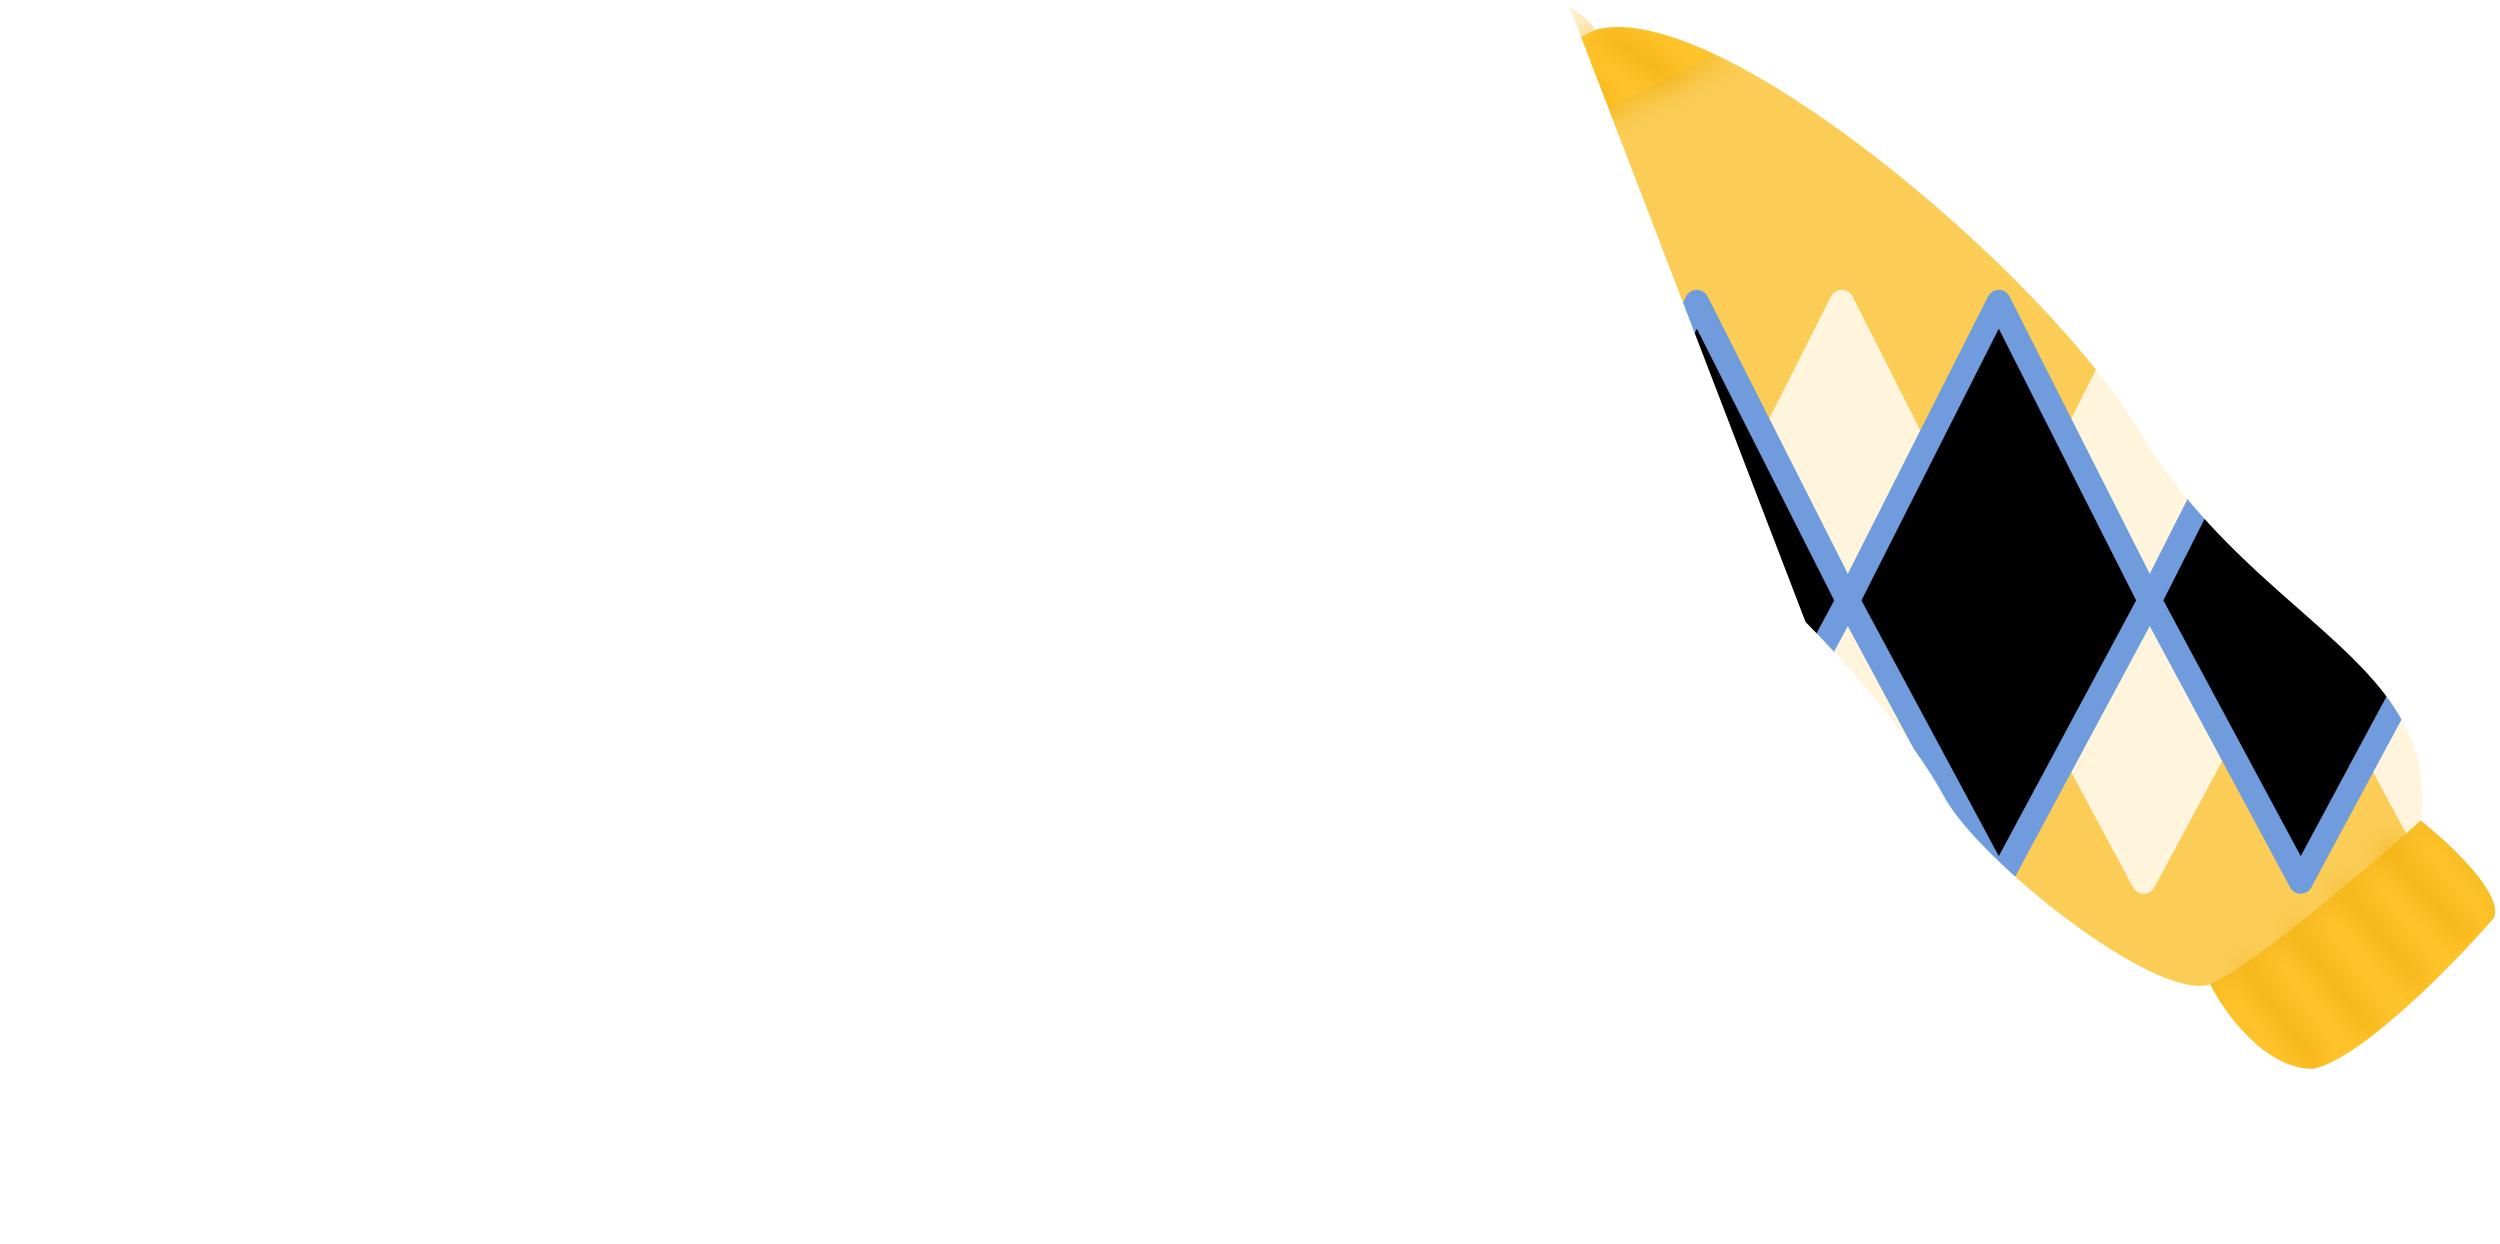
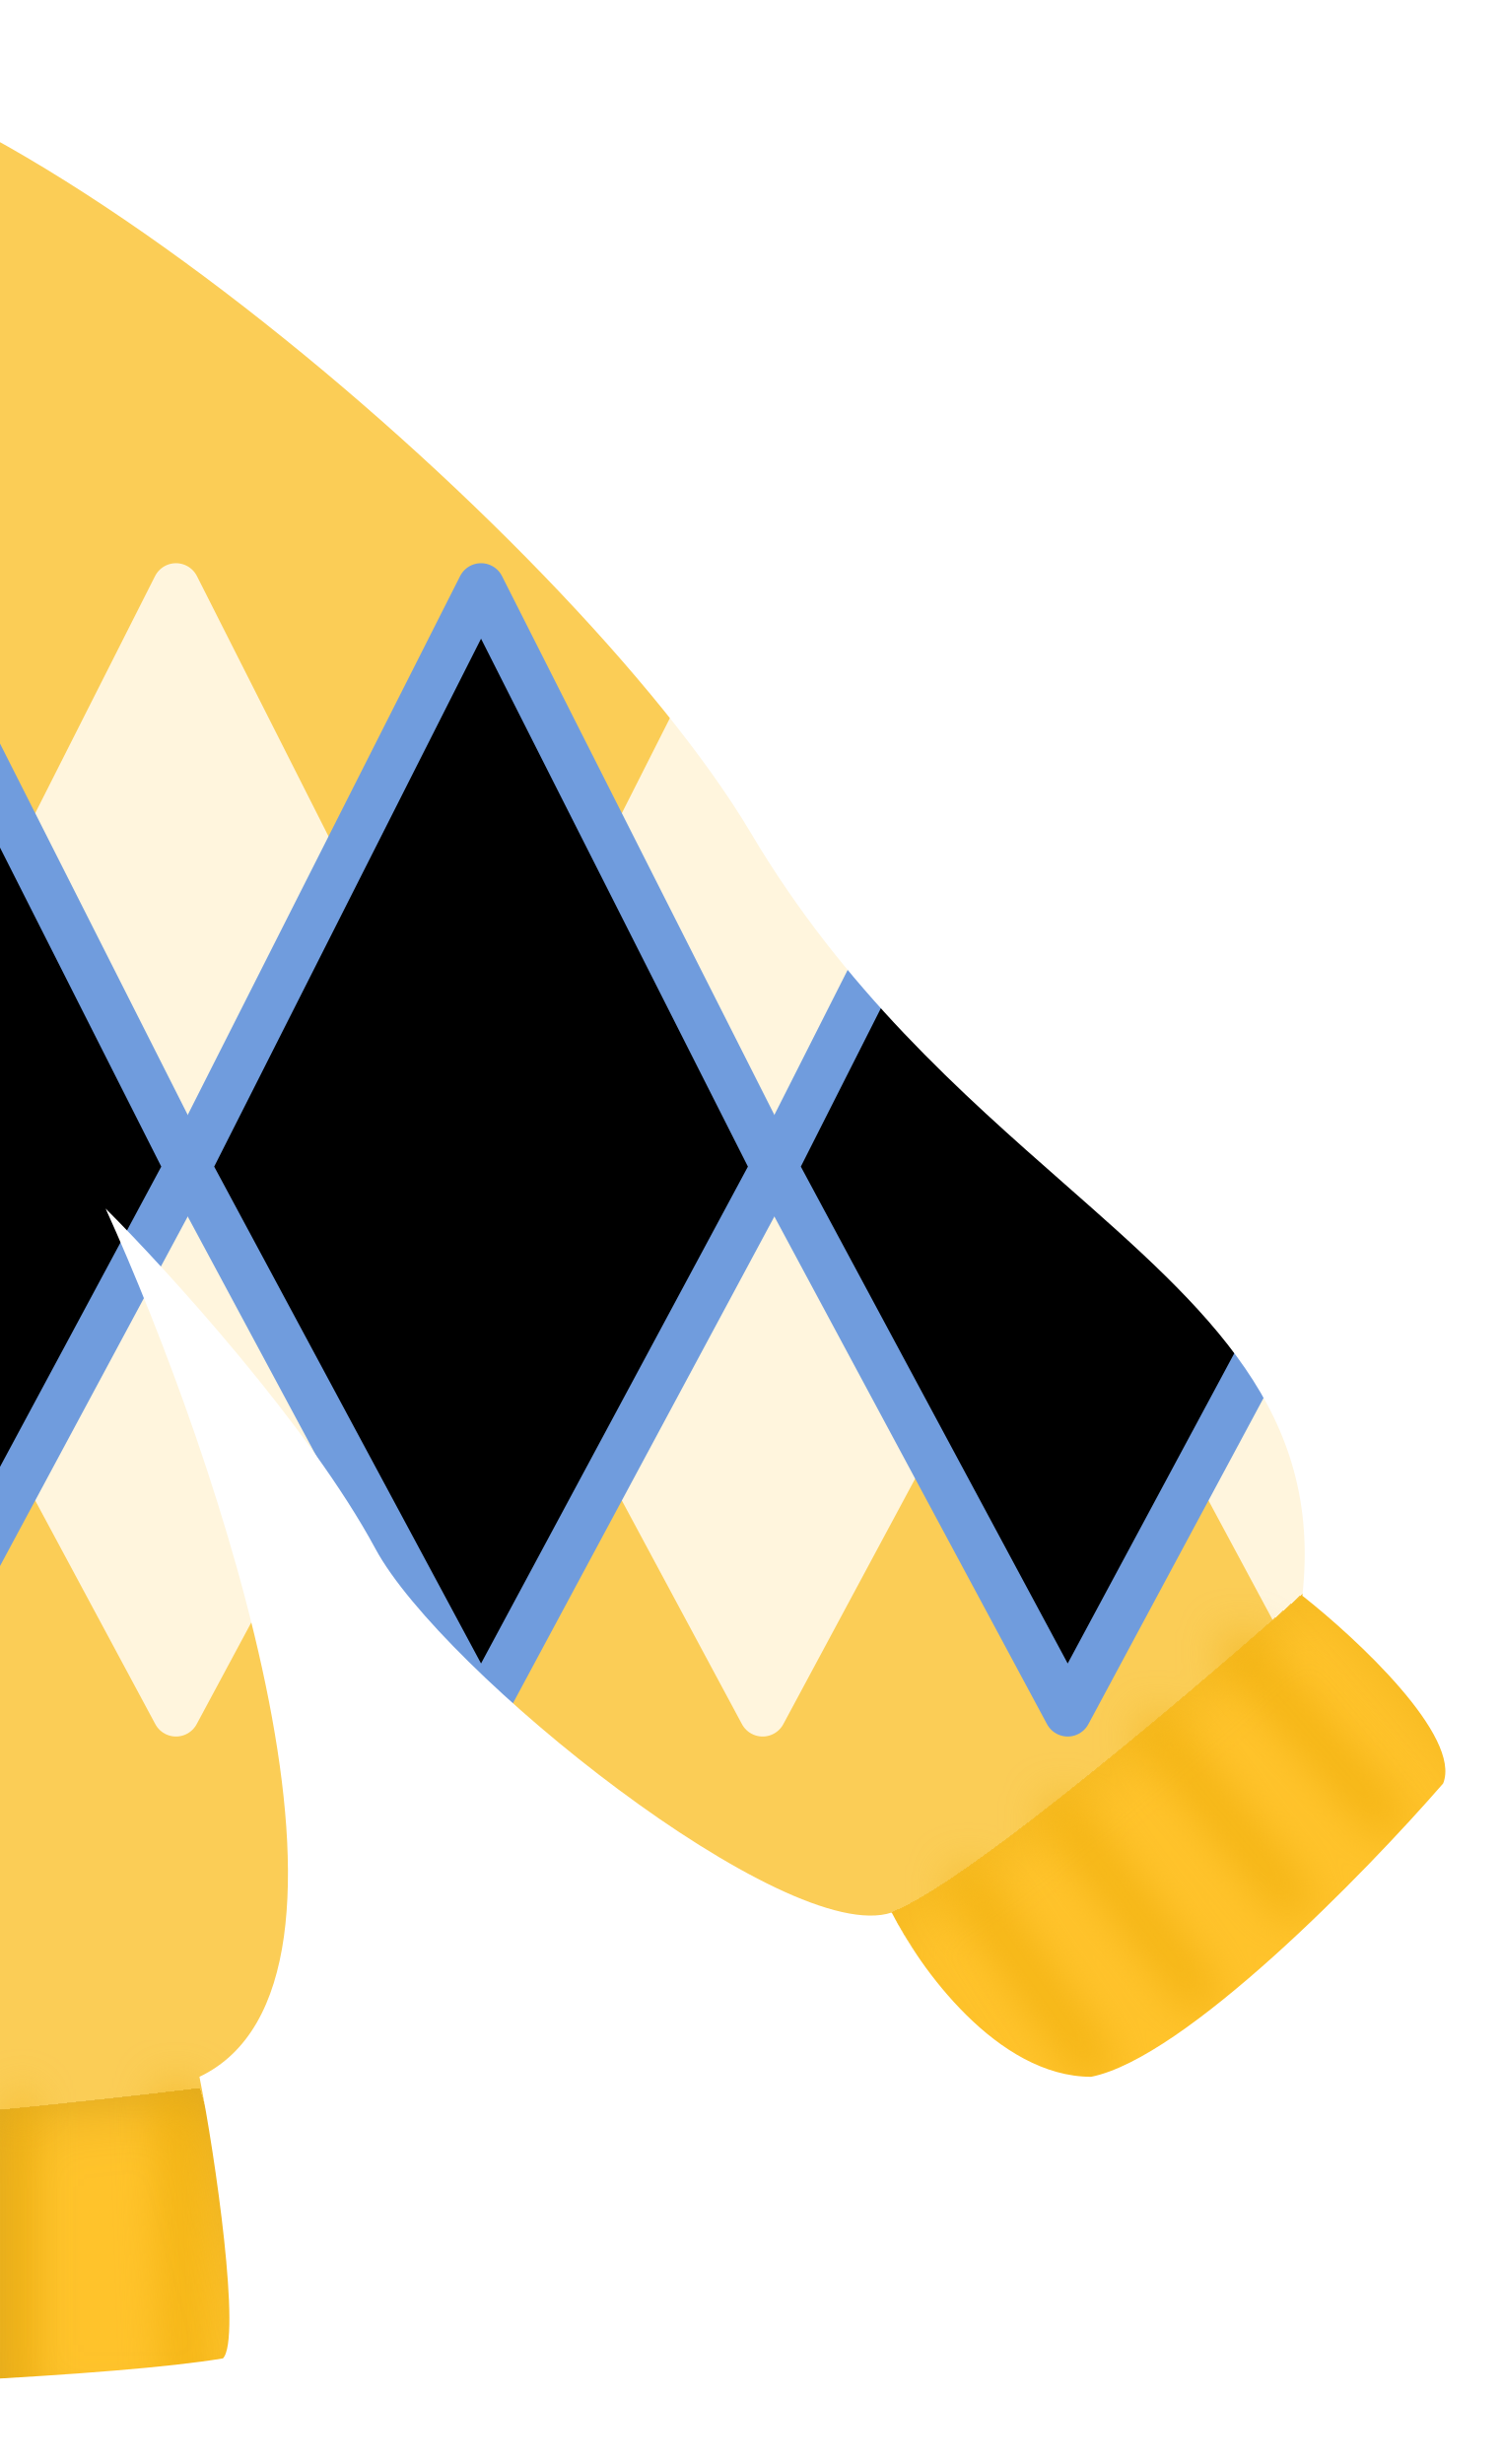
- <svg xmlns="http://www.w3.org/2000/svg" viewBox="1193.0 335.0 207.0 103.0" width="100%" height="100%">
+ <svg xmlns="http://www.w3.org/2000/svg" viewBox="1338.0 335.0 64 105" width="100%" height="100%">
  <defs>
    <filter id="filter620_d_495_57" x="1256.5" y="334.5" width="82" height="20.5" filterUnits="userSpaceOnUse" color-interpolation-filters="sRGB">
      <feFlood flood-opacity="0" result="BackgroundImageFix" />
      <feColorMatrix in="SourceAlpha" type="matrix" values="0 0 0 0 0 0 0 0 0 0 0 0 0 0 0 0 0 0 127 0" result="hardAlpha" />
      <feOffset dy="1" />
      <feGaussianBlur stdDeviation="1" />
      <feColorMatrix type="matrix" values="0 0 0 0 0.958 0 0 0 0 0.723 0 0 0 0 0.124 0 0 0 0.8 0" />
      <feBlend mode="normal" in2="BackgroundImageFix" result="effect1_dropShadow_495_57" />
      <feBlend mode="normal" in="SourceGraphic" in2="effect1_dropShadow_495_57" result="shape" />
    </filter>
    <filter id="filter621_i_495_57" x="1243" y="424" width="107.5" height="14.5" filterUnits="userSpaceOnUse" color-interpolation-filters="sRGB">
      <feFlood flood-opacity="0" result="BackgroundImageFix" />
      <feBlend mode="normal" in="SourceGraphic" in2="BackgroundImageFix" result="shape" />
      <feColorMatrix in="SourceAlpha" type="matrix" values="0 0 0 0 0 0 0 0 0 0 0 0 0 0 0 0 0 0 127 0" result="hardAlpha" />
      <feOffset />
      <feGaussianBlur stdDeviation="1.5" />
      <feComposite in2="hardAlpha" operator="arithmetic" k2="-1" k3="1" />
      <feColorMatrix type="matrix" values="0 0 0 0 0.838 0 0 0 0 0.632 0 0 0 0 0.105 0 0 0 0.8 0" />
      <feBlend mode="normal" in2="shape" result="effect1_innerShadow_495_57" />
    </filter>
    <filter id="filter622_i_495_57" x="1190.5" y="402.5" width="26.5" height="26.5" filterUnits="userSpaceOnUse" color-interpolation-filters="sRGB">
      <feFlood flood-opacity="0" result="BackgroundImageFix" />
      <feBlend mode="normal" in="SourceGraphic" in2="BackgroundImageFix" result="shape" />
      <feColorMatrix in="SourceAlpha" type="matrix" values="0 0 0 0 0 0 0 0 0 0 0 0 0 0 0 0 0 0 127 0" result="hardAlpha" />
      <feOffset dy="1" />
      <feGaussianBlur stdDeviation="1" />
      <feComposite in2="hardAlpha" operator="arithmetic" k2="-1" k3="1" />
      <feColorMatrix type="matrix" values="0 0 0 0 0.958 0 0 0 0 0.723 0 0 0 0 0.124 0 0 0 0.8 0" />
      <feBlend mode="normal" in2="shape" result="effect1_innerShadow_495_57" />
    </filter>
    <filter id="filter623_i_495_57" x="1376" y="402.5" width="26.5" height="26.5" filterUnits="userSpaceOnUse" color-interpolation-filters="sRGB">
      <feFlood flood-opacity="0" result="BackgroundImageFix" />
      <feBlend mode="normal" in="SourceGraphic" in2="BackgroundImageFix" result="shape" />
      <feColorMatrix in="SourceAlpha" type="matrix" values="0 0 0 0 0 0 0 0 0 0 0 0 0 0 0 0 0 0 127 0" result="hardAlpha" />
      <feOffset dy="1" />
      <feGaussianBlur stdDeviation="1" />
      <feComposite in2="hardAlpha" operator="arithmetic" k2="-1" k3="1" />
      <feColorMatrix type="matrix" values="0 0 0 0 0.958 0 0 0 0 0.723 0 0 0 0 0.124 0 0 0 0.8 0" />
      <feBlend mode="normal" in2="shape" result="effect1_innerShadow_495_57" />
    </filter>
    <filter id="filter624_f_495_57" x="1259.74" y="335.071" width="74.034" height="19.041" filterUnits="userSpaceOnUse" color-interpolation-filters="sRGB">
      <feFlood flood-opacity="0" result="BackgroundImageFix" />
      <feBlend mode="normal" in="SourceGraphic" in2="BackgroundImageFix" result="shape" />
      <feGaussianBlur stdDeviation="1" result="effect1_foregroundBlur_495_57" />
    </filter>
    <filter id="filter625_f_495_57" x="1246.5" y="421.982" width="102" height="19.018" filterUnits="userSpaceOnUse" color-interpolation-filters="sRGB">
      <feFlood flood-opacity="0" result="BackgroundImageFix" />
      <feBlend mode="normal" in="SourceGraphic" in2="BackgroundImageFix" result="shape" />
      <feGaussianBlur stdDeviation="1" result="effect1_foregroundBlur_495_57" />
    </filter>
    <filter id="filter626_f_495_57" x="1192.12" y="402.171" width="23.284" height="23.118" filterUnits="userSpaceOnUse" color-interpolation-filters="sRGB">
      <feFlood flood-opacity="0" result="BackgroundImageFix" />
      <feBlend mode="normal" in="SourceGraphic" in2="BackgroundImageFix" result="shape" />
      <feGaussianBlur stdDeviation="1" result="effect1_foregroundBlur_495_57" />
    </filter>
    <filter id="filter627_f_495_57" x="1376.59" y="402.671" width="23.284" height="23.118" filterUnits="userSpaceOnUse" color-interpolation-filters="sRGB">
      <feFlood flood-opacity="0" result="BackgroundImageFix" />
      <feBlend mode="normal" in="SourceGraphic" in2="BackgroundImageFix" result="shape" />
      <feGaussianBlur stdDeviation="1" result="effect1_foregroundBlur_495_57" />
    </filter>
    <filter id="filter628_i_495_57" x="1267" y="333.5" width="59" height="12" filterUnits="userSpaceOnUse" color-interpolation-filters="sRGB">
      <feFlood flood-opacity="0" result="BackgroundImageFix" />
      <feBlend mode="normal" in="SourceGraphic" in2="BackgroundImageFix" result="shape" />
      <feColorMatrix in="SourceAlpha" type="matrix" values="0 0 0 0 0 0 0 0 0 0 0 0 0 0 0 0 0 0 127 0" result="hardAlpha" />
      <feOffset dy="-1" />
      <feGaussianBlur stdDeviation="1" />
      <feComposite in2="hardAlpha" operator="arithmetic" k2="-1" k3="1" />
      <feColorMatrix type="matrix" values="0 0 0 0 0.942 0 0 0 0 0.733 0 0 0 0 0.192 0 0 0 0.4 0" />
      <feBlend mode="normal" in2="shape" result="effect1_innerShadow_495_57" />
    </filter>
+     <clipPath id="clip_top_long_sleeve_03_sr">
+       <rect x="1338.0" y="335.0" width="64" height="105" />
+     </clipPath>
  </defs>
-   <mask id="mask85_495_57" style="mask-type:alpha" maskUnits="userSpaceOnUse" x="1193" y="335" width="207" height="103">
-     <path fill-rule="evenodd" clip-rule="evenodd" d="M1342.5 386.5C1345.17 389.167 1351.2 395.8 1354 401C1356.8 406.2 1371.5 418 1376 416.5C1377.17 418.833 1380.5 423.5 1384.5 423.5C1388.5 422.7 1396.17 414.833 1399.5 411C1400.3 409 1395.83 404.833 1393.5 403C1394.37 395.142 1389.49 390.841 1383.38 385.464C1378.99 381.603 1373.97 377.187 1370 370.5C1362.4 357.7 1335 334.5 1325 337.5C1325 336.961 1323.87 336.165 1322.97 335.601L1342.5 386.5Z" fill="black" />
-   </mask>
-   <g mask="url(#mask85_495_57)">
-     <path d="M1402 326H1189V489H1402V326Z" fill="#FBCD56" />
-     <path d="M1295.5 360L1283 384.727L1295.5 408L1308 384.727L1295.5 360Z" fill="#FFF5DD" stroke="#FFF5DD" stroke-width="2" stroke-linejoin="round" />
-     <path d="M1345.5 360L1333 384.727L1345.5 408L1358 384.727L1345.5 360Z" fill="#FFF5DD" stroke="#FFF5DD" stroke-width="2" stroke-linejoin="round" />
-     <path d="M1395.5 360L1383 384.727L1395.5 408L1408 384.727L1395.5 360Z" fill="#FFF5DD" stroke="#FFF5DD" stroke-width="2" stroke-linejoin="round" />
-     <path d="M1245.5 360L1233 384.727L1245.5 408L1258 384.727L1245.5 360Z" fill="#FFF5DD" stroke="#FFF5DD" stroke-width="2" stroke-linejoin="round" />
-     <path d="M1220.5 360L1208 384.727L1220.5 408L1233 384.727L1220.5 360Z" fill="#FFF5DD" stroke="#FFF5DD" stroke-width="2" stroke-linejoin="round" />
-     <path d="M1320.5 360L1308 384.727L1320.5 408L1333 384.727L1320.5 360Z" fill="#FFF5DD" stroke="#FFF5DD" stroke-width="2" stroke-linejoin="round" />
-     <path d="M1370.5 360L1358 384.727L1370.5 408L1383 384.727L1370.5 360Z" fill="#FFF5DD" stroke="#FFF5DD" stroke-width="2" stroke-linejoin="round" />
-     <path d="M1270.5 360L1258 384.727L1270.5 408L1283 384.727L1270.5 360Z" fill="#FFF5DD" stroke="#FFF5DD" stroke-width="2" stroke-linejoin="round" />
-     <path d="M1308.5 360L1296 384.727L1308.5 408L1321 384.727L1308.5 360Z" stroke="#709CDD" stroke-width="2" stroke-linejoin="round" />
-     <path d="M1358.5 360L1346 384.727L1358.5 408L1371 384.727L1358.5 360Z" stroke="#709CDD" stroke-width="2" stroke-linejoin="round" />
-     <path d="M1258.5 360L1246 384.727L1258.5 408L1271 384.727L1258.5 360Z" stroke="#709CDD" stroke-width="2" stroke-linejoin="round" />
-     <path d="M1233.5 360L1221 384.727L1233.5 408L1246 384.727L1233.5 360Z" stroke="#709CDD" stroke-width="2" stroke-linejoin="round" />
-     <path d="M1208.5 360L1196 384.727L1208.5 408L1221 384.727L1208.5 360Z" stroke="#709CDD" stroke-width="2" stroke-linejoin="round" />
-     <path d="M1333.5 360L1321 384.727L1333.5 408L1346 384.727L1333.5 360Z" stroke="#709CDD" stroke-width="2" stroke-linejoin="round" />
-     <path d="M1383.5 360L1371 384.727L1383.5 408L1396 384.727L1383.5 360Z" stroke="#709CDD" stroke-width="2" stroke-linejoin="round" />
-     <path d="M1283.5 360L1271 384.727L1283.5 408L1296 384.727L1283.5 360Z" stroke="#709CDD" stroke-width="2" stroke-linejoin="round" />
-     <g filter="url(#filter620_d_495_57)">
-       <path d="M1296.5 352C1282.9 352 1265.5 343 1258.5 338.5L1266 335.5H1327L1336.5 338.5C1328.83 343 1310.1 352 1296.5 352Z" fill="#FFC32B" />
-     </g>
-     <g filter="url(#filter621_i_495_57)">
-       <path d="M1296.5 427.5C1280.1 427.5 1256.33 425.167 1246.5 424L1243 438.5H1350.5L1346.5 424C1336.67 425.167 1312.9 427.5 1296.5 427.5Z" fill="#FFC32B" />
-     </g>
-     <g filter="url(#filter622_i_495_57)">
-       <path d="M1190.5 412.5L1199 402.5C1203.67 406.667 1213.8 415.3 1217 416.5L1210 428L1190.5 412.5Z" fill="#FFC32B" />
-     </g>
-     <g filter="url(#filter623_i_495_57)">
-       <path d="M1402.5 412.5L1394 402.5C1389.33 406.667 1379.2 415.3 1376 416.5L1383 428L1402.5 412.5Z" fill="#FFC32B" />
-     </g>
-     <g filter="url(#filter624_f_495_57)">
-       <path d="M1297 345.5V352M1291.5 345.5L1290 352M1286.5 344.5L1284 350M1281 343L1277.5 348M1276 341.5L1272.5 345.5M1271 339L1267 343.5M1267 337.5L1262 340.5M1301 345.5L1302.5 352M1306 344.5L1308.5 350M1311.5 343L1315 348M1316.5 341.5L1320.5 346M1321.5 339L1326 344M1325.5 337.5L1331.5 341.5" stroke="#EAA800" />
-     </g>
-     <g filter="url(#filter625_f_495_57)">
-       <path d="M1249 424.5V438.5M1256 425V438.5M1263 426V439M1270 426.5V439M1277 427V439M1284 427V439M1291.5 427.5V439M1299 427.5V439M1307 427.5V438.5M1316 427V438.5M1323.5 426.5V438.5M1331 425.5V438.5M1338.5 424.5V438.5M1345.5 424L1346 438" stroke="#EAA800" />
-     </g>
-     <g filter="url(#filter626_f_495_57)">
-       <path d="M1201.5 404.5L1194.5 412.5M1205 408L1198.5 416M1209 411.5L1202.5 420M1213 414.5L1207 423" stroke="#EAA800" />
-     </g>
-     <g filter="url(#filter627_f_495_57)">
-       <path d="M1390.5 405L1397.5 413M1387 408.5L1393.5 416.5M1383 412L1389.5 420.5M1379 415L1385 423.5" stroke="#EAA800" />
-     </g>
-     <g filter="url(#filter628_i_495_57)">
-       <path d="M1295.5 345.5C1283.9 345.5 1271.67 339.833 1267 337L1268.5 334.5H1322.5L1326 337C1320.83 339.833 1307.1 345.5 1295.5 345.5Z" fill="#FFF5DD" />
+   <g clip-path="url(#clip_top_long_sleeve_03_sr)">
+     <mask id="mask85_495_57" style="mask-type:alpha" maskUnits="userSpaceOnUse" x="1193" y="335" width="207" height="103">
+       <path fill-rule="evenodd" clip-rule="evenodd" d="M1268.82 335.703C1268.4 336.258 1268 336.993 1268 337.5C1258 334.5 1230.6 357.7 1223 370.5C1219.03 377.187 1214.01 381.603 1209.62 385.464C1203.51 390.841 1198.63 395.142 1199.5 403C1197.17 404.833 1192.7 409 1193.5 411C1196.83 414.833 1204.5 422.7 1208.5 423.5C1212.5 423.5 1215.83 418.833 1217 416.5C1221.5 418 1236.2 406.2 1239 401C1241.8 395.8 1247.83 389.167 1250.5 386.5C1245.67 397.167 1238.1 419.5 1246.5 423.5C1245.83 426.833 1245.2 434.7 1246 435.5C1260 437.5 1288.6 437.5 1295 437.5C1301.4 437.5 1338.5 437 1347.5 435.5C1348.3 434.7 1347.17 426.833 1346.5 423.5C1354.9 419.5 1347.33 397.167 1342.5 386.5C1345.17 389.167 1351.2 395.8 1354 401C1356.8 406.2 1371.5 418 1376 416.5C1377.17 418.833 1380.5 423.5 1384.5 423.5C1388.5 422.7 1396.17 414.833 1399.5 411C1400.3 409 1395.83 404.833 1393.5 403C1394.37 395.142 1389.49 390.841 1383.38 385.464C1378.99 381.603 1373.97 377.187 1370 370.5C1362.4 357.7 1335 334.5 1325 337.5C1325 336.961 1323.87 336.165 1322.97 335.601C1316.21 337.325 1306.57 339 1295.69 339C1285.04 339 1275.56 337.391 1268.82 335.703Z" fill="black" />
+     </mask>
+     <g mask="url(#mask85_495_57)">
+       <path d="M1402 326H1189V489H1402V326Z" fill="#FBCD56" />
+       <path d="M1295.5 360L1283 384.727L1295.5 408L1308 384.727L1295.5 360Z" fill="#FFF5DD" stroke="#FFF5DD" stroke-width="2" stroke-linejoin="round" />
+       <path d="M1345.5 360L1333 384.727L1345.5 408L1358 384.727L1345.5 360Z" fill="#FFF5DD" stroke="#FFF5DD" stroke-width="2" stroke-linejoin="round" />
+       <path d="M1395.5 360L1383 384.727L1395.5 408L1408 384.727L1395.5 360Z" fill="#FFF5DD" stroke="#FFF5DD" stroke-width="2" stroke-linejoin="round" />
+       <path d="M1245.5 360L1233 384.727L1245.5 408L1258 384.727L1245.5 360Z" fill="#FFF5DD" stroke="#FFF5DD" stroke-width="2" stroke-linejoin="round" />
+       <path d="M1220.5 360L1208 384.727L1220.5 408L1233 384.727L1220.5 360Z" fill="#FFF5DD" stroke="#FFF5DD" stroke-width="2" stroke-linejoin="round" />
+       <path d="M1320.5 360L1308 384.727L1320.5 408L1333 384.727L1320.5 360Z" fill="#FFF5DD" stroke="#FFF5DD" stroke-width="2" stroke-linejoin="round" />
+       <path d="M1370.5 360L1358 384.727L1370.5 408L1383 384.727L1370.5 360Z" fill="#FFF5DD" stroke="#FFF5DD" stroke-width="2" stroke-linejoin="round" />
+       <path d="M1270.5 360L1258 384.727L1270.5 408L1283 384.727L1270.5 360Z" fill="#FFF5DD" stroke="#FFF5DD" stroke-width="2" stroke-linejoin="round" />
+       <path d="M1308.5 360L1296 384.727L1308.5 408L1321 384.727L1308.5 360Z" stroke="#709CDD" stroke-width="2" stroke-linejoin="round" />
+       <path d="M1358.5 360L1346 384.727L1358.5 408L1371 384.727L1358.5 360Z" stroke="#709CDD" stroke-width="2" stroke-linejoin="round" />
+       <path d="M1258.5 360L1246 384.727L1258.5 408L1271 384.727L1258.5 360Z" stroke="#709CDD" stroke-width="2" stroke-linejoin="round" />
+       <path d="M1233.5 360L1221 384.727L1233.5 408L1246 384.727L1233.5 360Z" stroke="#709CDD" stroke-width="2" stroke-linejoin="round" />
+       <path d="M1208.5 360L1196 384.727L1208.5 408L1221 384.727L1208.5 360Z" stroke="#709CDD" stroke-width="2" stroke-linejoin="round" />
+       <path d="M1333.5 360L1321 384.727L1333.5 408L1346 384.727L1333.5 360Z" stroke="#709CDD" stroke-width="2" stroke-linejoin="round" />
+       <path d="M1383.5 360L1371 384.727L1383.5 408L1396 384.727L1383.5 360Z" stroke="#709CDD" stroke-width="2" stroke-linejoin="round" />
+       <path d="M1283.5 360L1271 384.727L1283.5 408L1296 384.727L1283.5 360Z" stroke="#709CDD" stroke-width="2" stroke-linejoin="round" />
+       <g filter="url(#filter620_d_495_57)">
+         <path d="M1296.5 352C1282.9 352 1265.5 343 1258.5 338.5L1266 335.5H1327L1336.5 338.5C1328.83 343 1310.1 352 1296.5 352Z" fill="#FFC32B" />
+       </g>
+       <g filter="url(#filter621_i_495_57)">
+         <path d="M1296.5 427.5C1280.1 427.5 1256.33 425.167 1246.5 424L1243 438.5H1350.5L1346.5 424C1336.67 425.167 1312.9 427.5 1296.5 427.5Z" fill="#FFC32B" />
+       </g>
+       <g filter="url(#filter622_i_495_57)">
+         <path d="M1190.5 412.5L1199 402.5C1203.67 406.667 1213.8 415.3 1217 416.5L1210 428L1190.5 412.5Z" fill="#FFC32B" />
+       </g>
+       <g filter="url(#filter623_i_495_57)">
+         <path d="M1402.5 412.5L1394 402.5C1389.33 406.667 1379.2 415.3 1376 416.5L1383 428L1402.5 412.5Z" fill="#FFC32B" />
+       </g>
+       <g filter="url(#filter624_f_495_57)">
+         <path d="M1297 345.5V352M1291.5 345.5L1290 352M1286.5 344.5L1284 350M1281 343L1277.5 348M1276 341.5L1272.5 345.5M1271 339L1267 343.5M1267 337.5L1262 340.5M1301 345.5L1302.5 352M1306 344.5L1308.5 350M1311.5 343L1315 348M1316.5 341.5L1320.5 346M1321.5 339L1326 344M1325.5 337.5L1331.5 341.5" stroke="#EAA800" />
+       </g>
+       <g filter="url(#filter625_f_495_57)">
+         <path d="M1249 424.5V438.5M1256 425V438.5M1263 426V439M1270 426.5V439M1277 427V439M1284 427V439M1291.5 427.5V439M1299 427.5V439M1307 427.5V438.5M1316 427V438.5M1323.5 426.5V438.5M1331 425.5V438.5M1338.5 424.5V438.5M1345.5 424L1346 438" stroke="#EAA800" />
+       </g>
+       <g filter="url(#filter626_f_495_57)">
+         <path d="M1201.5 404.5L1194.5 412.5M1205 408L1198.5 416M1209 411.5L1202.5 420M1213 414.5L1207 423" stroke="#EAA800" />
+       </g>
+       <g filter="url(#filter627_f_495_57)">
+         <path d="M1390.5 405L1397.5 413M1387 408.5L1393.5 416.5M1383 412L1389.5 420.5M1379 415L1385 423.5" stroke="#EAA800" />
+       </g>
+       <g filter="url(#filter628_i_495_57)">
+         <path d="M1295.5 345.5C1283.9 345.5 1271.67 339.833 1267 337L1268.5 334.5H1322.5L1326 337C1320.83 339.833 1307.1 345.5 1295.5 345.5Z" fill="#FFF5DD" />
+       </g>
    </g>
  </g>
</svg>
